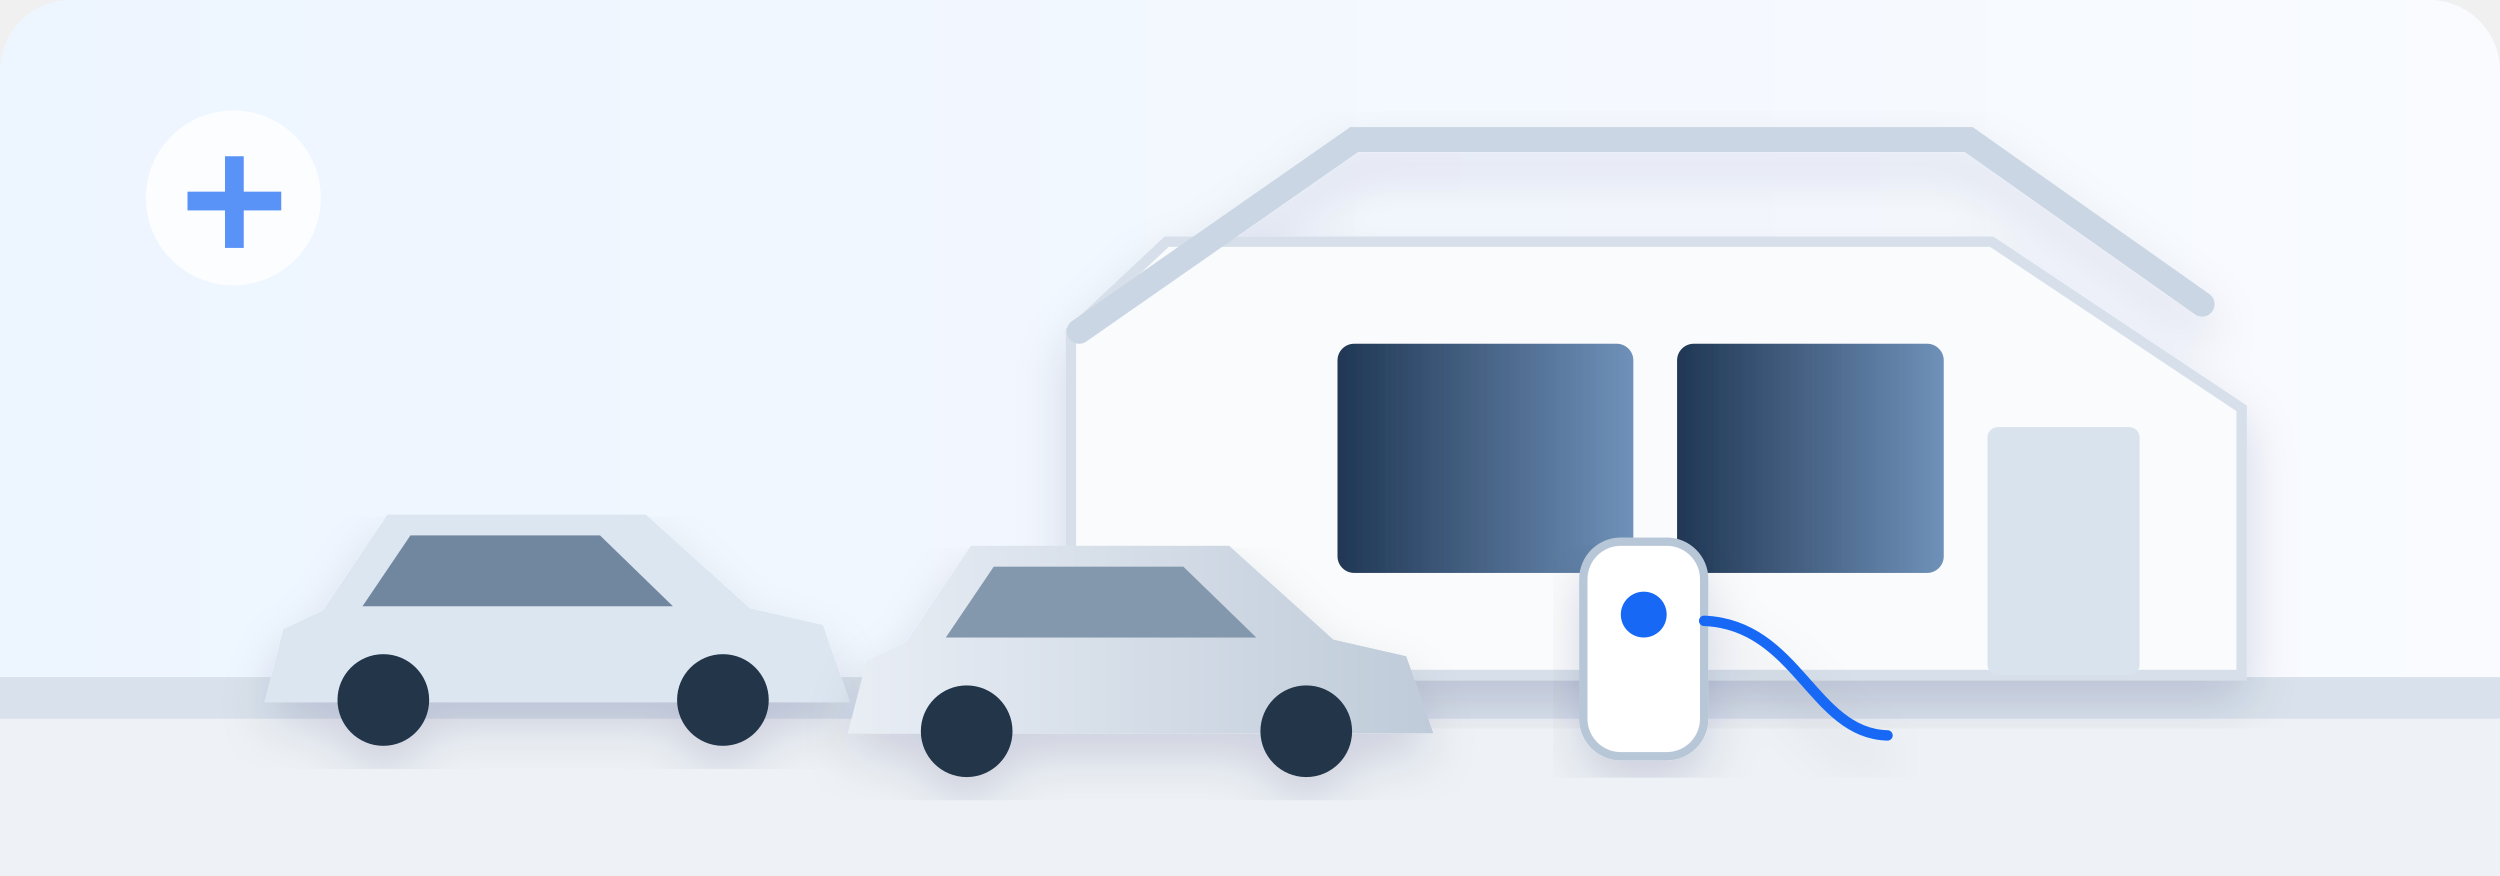
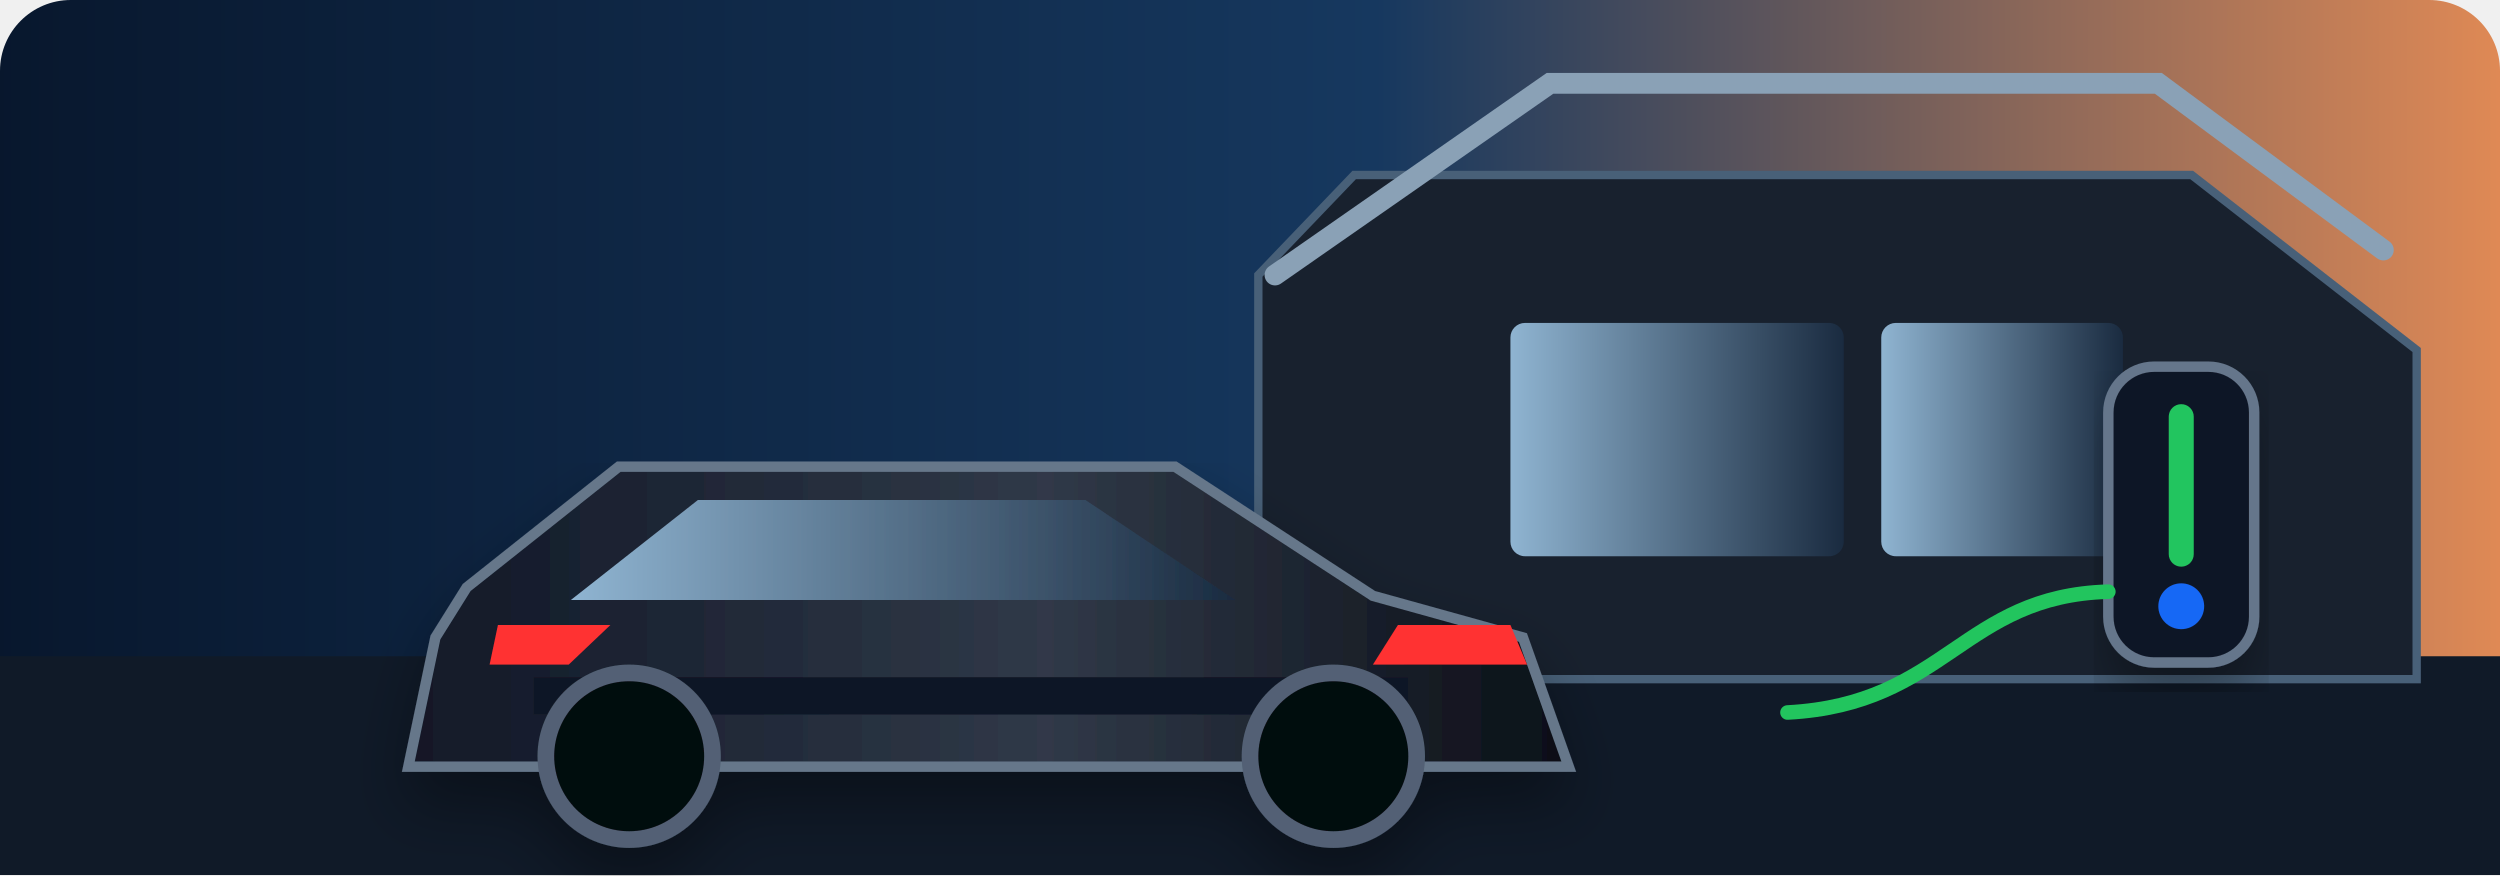
- <svg xmlns="http://www.w3.org/2000/svg" viewBox="0 0 1200 420" role="img" aria-label="Premium smart home mobility overview illustration">
+ <svg xmlns="http://www.w3.org/2000/svg" viewBox="0 0 1200 420" role="img" aria-label="Decorative premium sports car charging at a modern home">
  <defs>
    <linearGradient id="sky" x1="0" x2="1">
-       <stop stop-color="#edf5ff" />
-       <stop offset="1" stop-color="#f9fbff" />
-     </linearGradient>
-     <linearGradient id="glass" x1="0" x2="1">
-       <stop stop-color="#203754" />
-       <stop offset="1" stop-color="#6f91b9" />
+       <stop stop-color="#08172d" />
+       <stop offset=".55" stop-color="#16385f" />
+       <stop offset="1" stop-color="#e18a55" />
    </linearGradient>
    <linearGradient id="car" x1="0" x2="1">
-       <stop stop-color="#e9eef5" />
-       <stop offset="1" stop-color="#bfcbd9" />
+       <stop stop-color="#111827" />
+       <stop offset=".55" stop-color="#303948" />
+       <stop offset="1" stop-color="#0b0f17" />
+     </linearGradient>
+     <linearGradient id="glass">
+       <stop stop-color="#8fb4d1" />
+       <stop offset="1" stop-color="#1a2b40" />
    </linearGradient>
    <filter id="s">
-       <feDropShadow dx="0" dy="12" stdDeviation="12" flood-color="#10213a" flood-opacity=".14" />
+       <feDropShadow dx="0" dy="16" stdDeviation="15" flood-color="#000" flood-opacity=".35" />
    </filter>
  </defs>
  <rect width="1200" height="420" rx="34" fill="url(#sky)" />
-   <path d="M0 325h1200v95H0z" fill="#d9e2ec" />
-   <path d="M0 345h1200v75H0z" fill="#eef2f6" />
-   <g filter="url(#s)">
-     <path d="M560 116h396l120 80v128H514V159z" fill="#f9fbfd" stroke="#d7e0ea" stroke-width="5" />
-     <path d="M518 159l132-92h295l112 79" fill="none" stroke="#cad6e3" stroke-width="12" stroke-linecap="round" />
-     <rect x="642" y="165" width="142" height="110" rx="8" fill="url(#glass)" />
-     <rect x="805" y="165" width="128" height="110" rx="8" fill="url(#glass)" />
-     <rect x="954" y="205" width="73" height="119" rx="5" fill="#d9e3ee" />
+   <path d="M0 315h1200v105H0z" fill="#101a28" />
+   <path d="M650 84h402l108 84v158H604V132z" fill="#18212e" stroke="#486078" stroke-width="4" />
+   <path d="M612 132l132-92h292l108 80" fill="none" stroke="#8aa1b6" stroke-width="10" stroke-linecap="round" />
+   <rect x="725" y="155" width="160" height="112" rx="7" fill="url(#glass)" />
+   <rect x="903" y="155" width="116" height="112" rx="7" fill="url(#glass)" />
+   <g transform="translate(190 212)" filter="url(#s)">
+     <path d="M34 70l73-58h267l95 62 72 20 22 62H6l13-62z" fill="url(#car)" stroke="#66778a" stroke-width="5" />
+     <path d="M145 28h186l72 48H84z" fill="url(#glass)" />
+     <path d="M66 122h420" stroke="#111827" stroke-width="18" />
+     <circle cx="112" cy="151" r="40" fill="#06090f" stroke="#526174" stroke-width="8" />
+     <circle cx="450" cy="151" r="40" fill="#06090f" stroke="#526174" stroke-width="8" />
+     <path d="M49 88h54l-20 19H45zm432 0h54l8 19h-74z" fill="#ff3030" />
  </g>
-   <g transform="translate(120 245)" filter="url(#s)">
-     <path d="M35 48l31-46h124l50 45 35 8 13 37H7l9-35z" fill="#dce6f1" />
-     <path d="M77 12h91l35 34H54z" fill="#6f879f" />
-     <circle cx="64" cy="91" r="22" fill="#233449" />
-     <circle cx="227" cy="91" r="22" fill="#233449" />
+   <g transform="translate(1012 176)" filter="url(#s)">
+     <rect width="70" height="142" rx="22" fill="#111827" stroke="#65768b" stroke-width="5" />
+     <rect x="29" y="18" width="12" height="78" rx="6" fill="#22c55e" />
+     <circle cx="35" cy="115" r="11" fill="#1467f5" />
  </g>
-   <g transform="translate(400 260)" filter="url(#s)">
-     <path d="M35 48l31-46h124l50 45 35 8 13 37H7l9-35z" fill="url(#car)" />
-     <path d="M77 12h91l35 34H54z" fill="#8398ac" />
-     <circle cx="64" cy="91" r="22" fill="#233449" />
-     <circle cx="227" cy="91" r="22" fill="#233449" />
-   </g>
-   <g transform="translate(760 260)" filter="url(#s)">
-     <rect x="0" y="0" width="58" height="103" rx="18" fill="#fff" stroke="#b8c7d8" stroke-width="4" />
-     <circle cx="29" cy="35" r="11" fill="#1467f5" />
-     <path d="M58 38c45 2 52 54 88 55" fill="none" stroke="#1467f5" stroke-width="5" stroke-linecap="round" />
-   </g>
-   <circle cx="112" cy="95" r="42" fill="#fff" opacity=".8" />
-   <path d="M108 75h9v44h-9zM90 92h45v9H90z" fill="#1467f5" opacity=".7" />
+   <path d="M1012 284c-70 2-78 54-154 58" fill="none" stroke="#22c55e" stroke-width="7" stroke-linecap="round" />
</svg>
